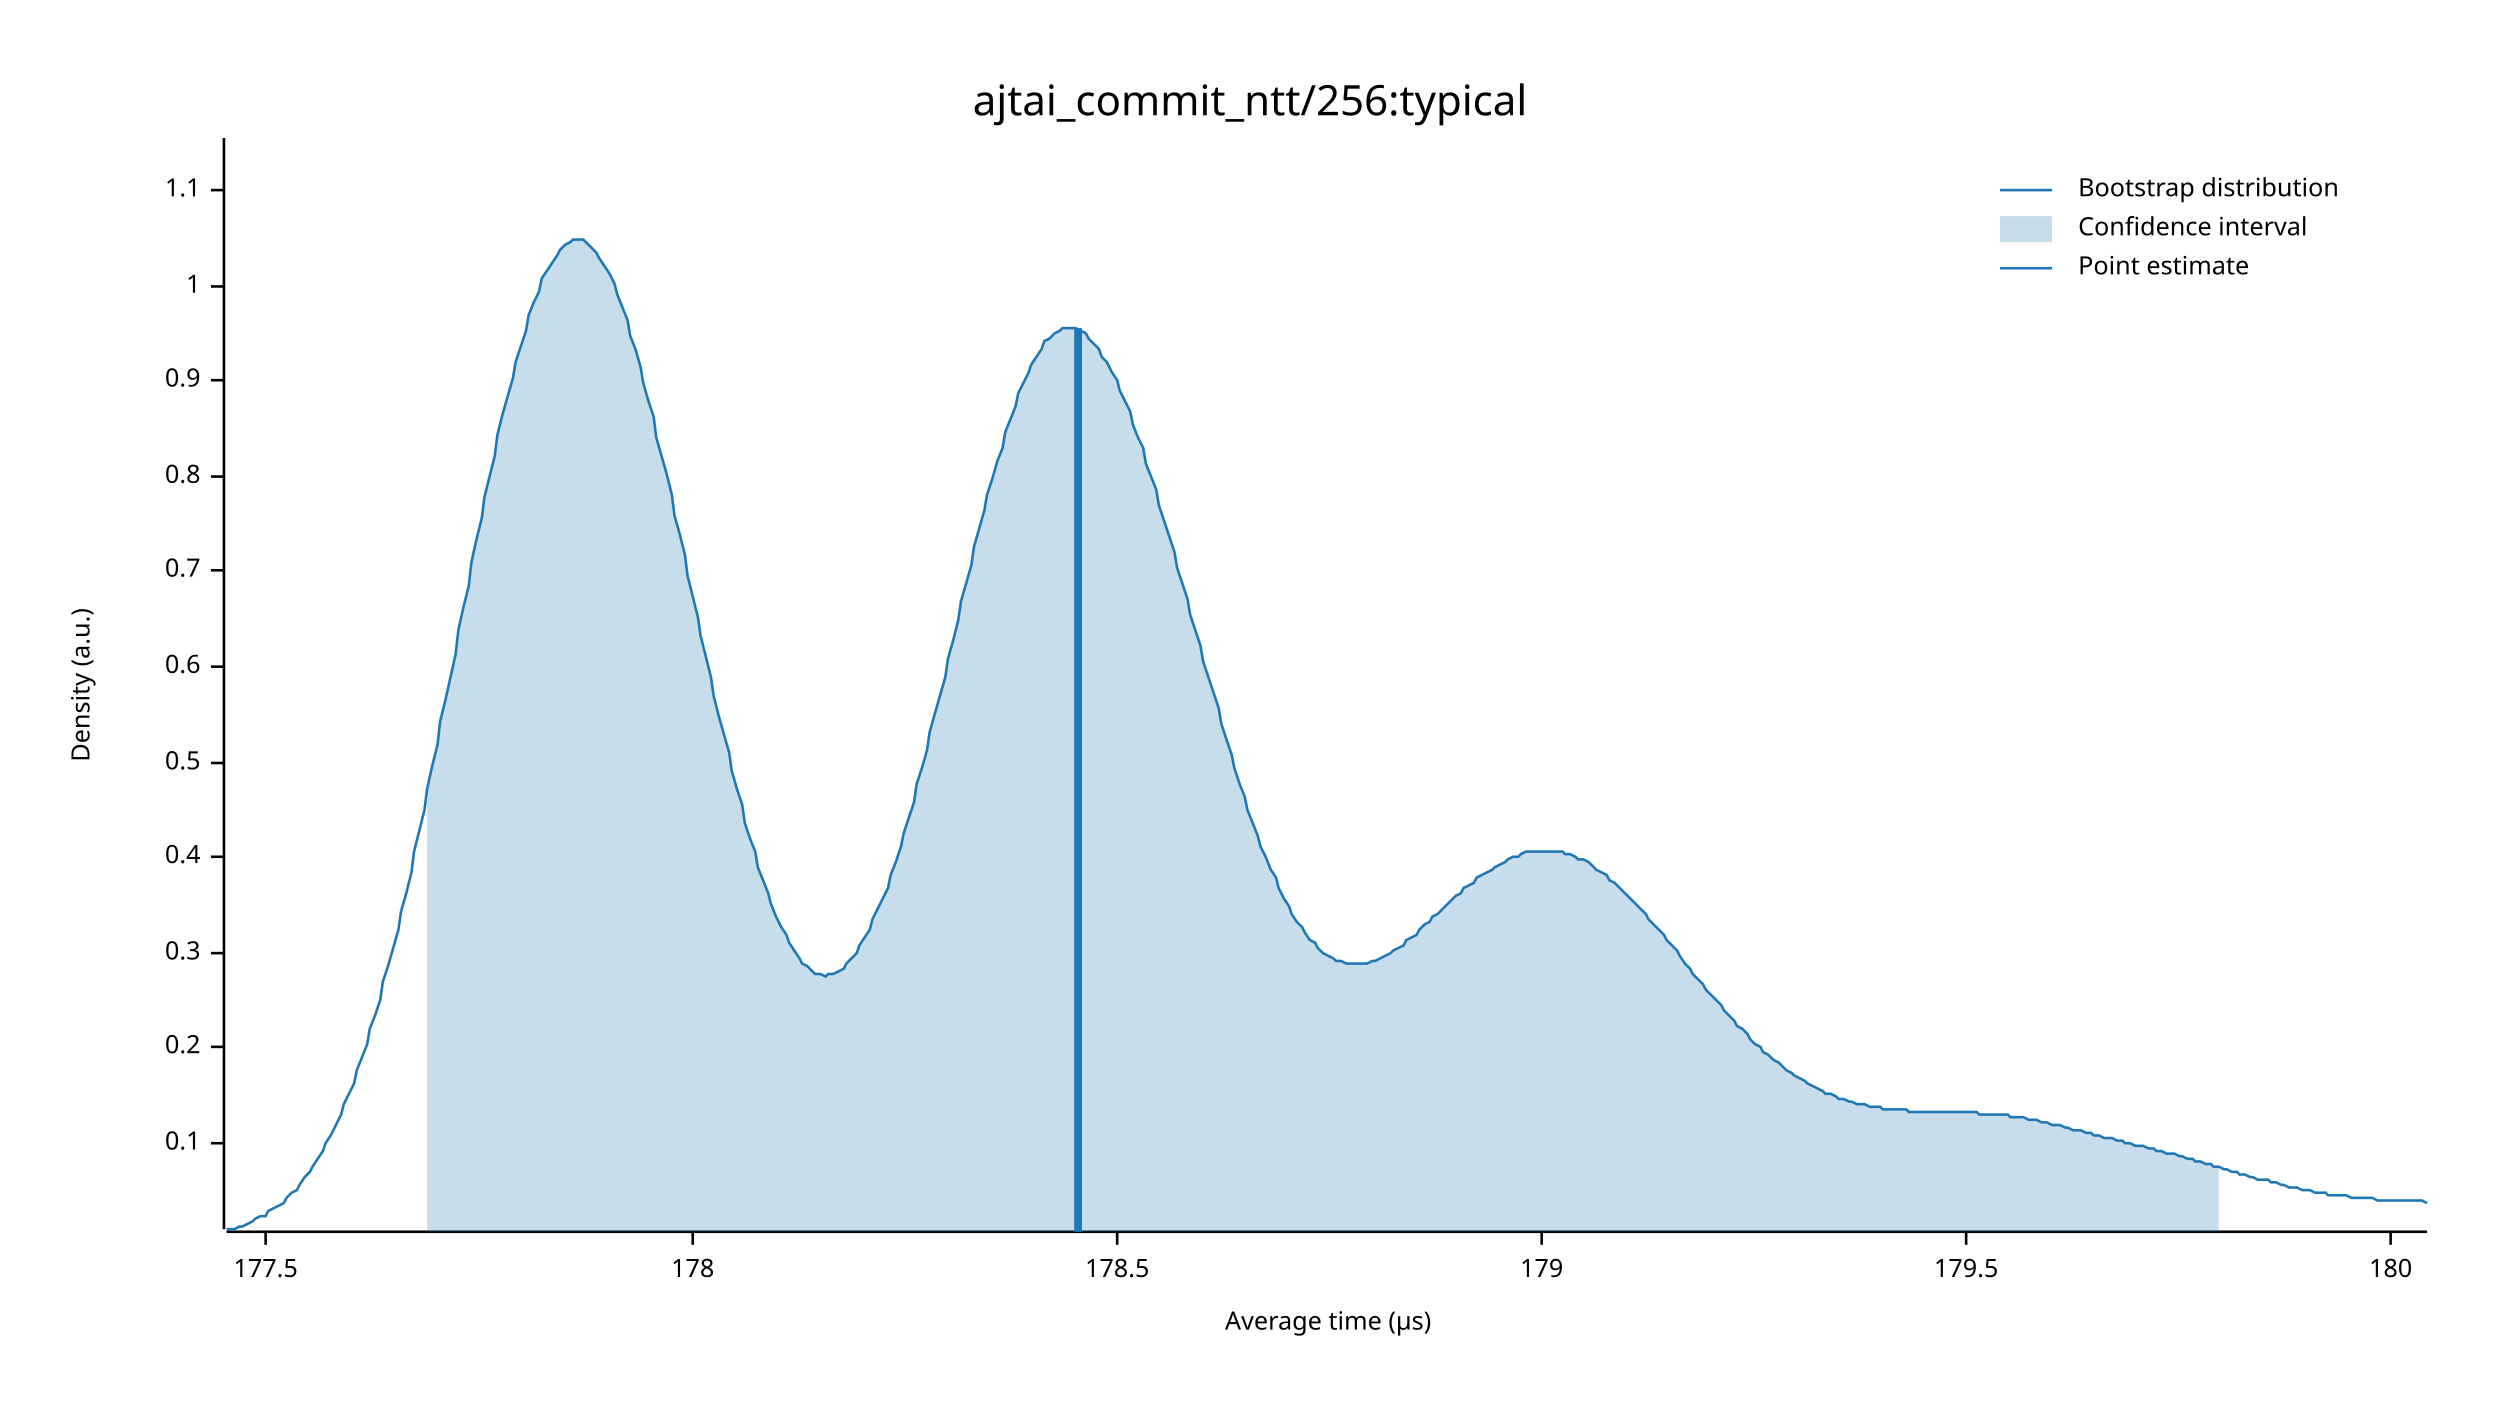
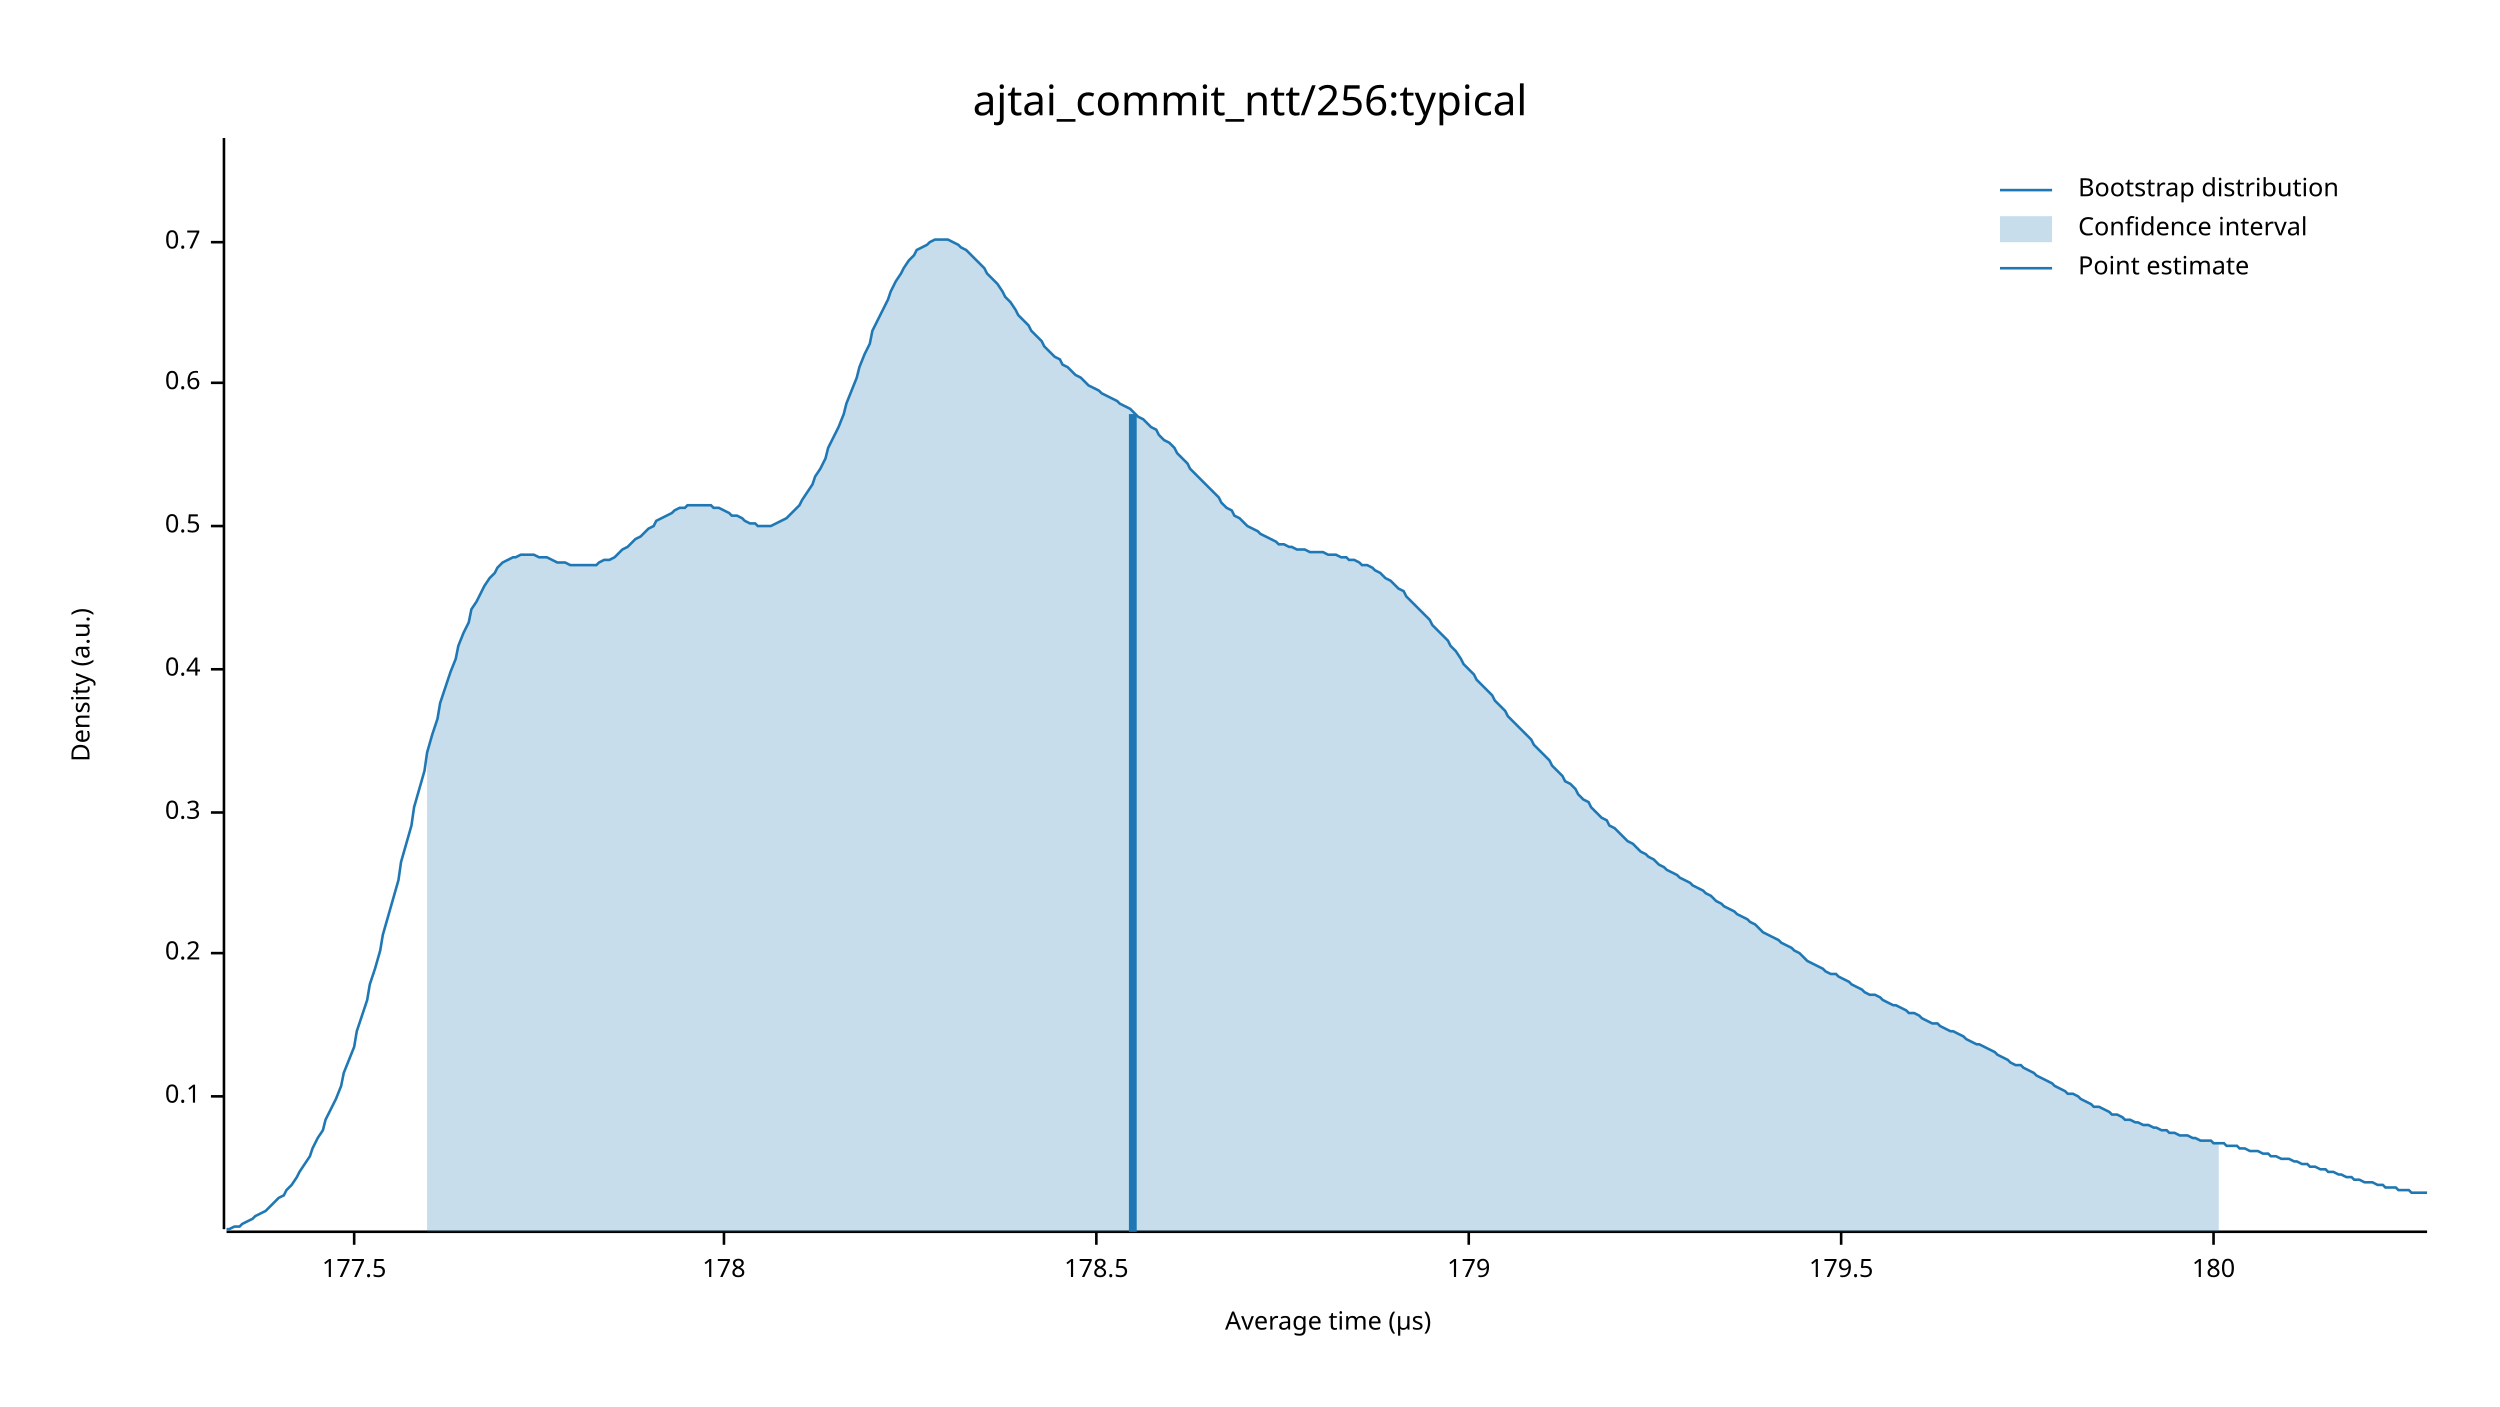
<svg xmlns="http://www.w3.org/2000/svg" width="960" height="540" viewBox="0 0 960 540">
  <text x="480" y="32" dy="0.76em" text-anchor="middle" font-family="sans-serif" font-size="16.129" opacity="1" fill="#000000">
ajtai_commit_ntt/256:typical
</text>
  <text x="27" y="263" dy="0.76em" text-anchor="middle" font-family="sans-serif" font-size="9.677" opacity="1" fill="#000000" transform="rotate(270, 27, 263)">
Density (a.u.)
</text>
  <text x="510" y="513" dy="-0.5ex" text-anchor="middle" font-family="sans-serif" font-size="9.677" opacity="1" fill="#000000">
Average time (µs)
</text>
  <polyline fill="none" opacity="1" stroke="#000000" stroke-width="1" points="86,53 86,472 " />
-   <text x="77" y="439" dy="0.5ex" text-anchor="end" font-family="sans-serif" font-size="9.677" opacity="1" fill="#000000">
+   <text x="77" y="421" dy="0.5ex" text-anchor="end" font-family="sans-serif" font-size="9.677" opacity="1" fill="#000000">
0.1
</text>
-   <polyline fill="none" opacity="1" stroke="#000000" stroke-width="1" points="81,439 86,439 " />
-   <text x="77" y="402" dy="0.5ex" text-anchor="end" font-family="sans-serif" font-size="9.677" opacity="1" fill="#000000">
+   <polyline fill="none" opacity="1" stroke="#000000" stroke-width="1" points="81,421 86,421 " />
+   <text x="77" y="366" dy="0.5ex" text-anchor="end" font-family="sans-serif" font-size="9.677" opacity="1" fill="#000000">
0.2
</text>
-   <polyline fill="none" opacity="1" stroke="#000000" stroke-width="1" points="81,402 86,402 " />
-   <text x="77" y="366" dy="0.5ex" text-anchor="end" font-family="sans-serif" font-size="9.677" opacity="1" fill="#000000">
+   <polyline fill="none" opacity="1" stroke="#000000" stroke-width="1" points="81,366 86,366 " />
+   <text x="77" y="312" dy="0.5ex" text-anchor="end" font-family="sans-serif" font-size="9.677" opacity="1" fill="#000000">
0.3
</text>
-   <polyline fill="none" opacity="1" stroke="#000000" stroke-width="1" points="81,366 86,366 " />
-   <text x="77" y="329" dy="0.5ex" text-anchor="end" font-family="sans-serif" font-size="9.677" opacity="1" fill="#000000">
+   <polyline fill="none" opacity="1" stroke="#000000" stroke-width="1" points="81,312 86,312 " />
+   <text x="77" y="257" dy="0.5ex" text-anchor="end" font-family="sans-serif" font-size="9.677" opacity="1" fill="#000000">
0.4
</text>
-   <polyline fill="none" opacity="1" stroke="#000000" stroke-width="1" points="81,329 86,329 " />
-   <text x="77" y="293" dy="0.5ex" text-anchor="end" font-family="sans-serif" font-size="9.677" opacity="1" fill="#000000">
+   <polyline fill="none" opacity="1" stroke="#000000" stroke-width="1" points="81,257 86,257 " />
+   <text x="77" y="202" dy="0.5ex" text-anchor="end" font-family="sans-serif" font-size="9.677" opacity="1" fill="#000000">
0.5
</text>
-   <polyline fill="none" opacity="1" stroke="#000000" stroke-width="1" points="81,293 86,293 " />
-   <text x="77" y="256" dy="0.5ex" text-anchor="end" font-family="sans-serif" font-size="9.677" opacity="1" fill="#000000">
+   <polyline fill="none" opacity="1" stroke="#000000" stroke-width="1" points="81,202 86,202 " />
+   <text x="77" y="147" dy="0.5ex" text-anchor="end" font-family="sans-serif" font-size="9.677" opacity="1" fill="#000000">
0.6
</text>
-   <polyline fill="none" opacity="1" stroke="#000000" stroke-width="1" points="81,256 86,256 " />
-   <text x="77" y="219" dy="0.5ex" text-anchor="end" font-family="sans-serif" font-size="9.677" opacity="1" fill="#000000">
+   <polyline fill="none" opacity="1" stroke="#000000" stroke-width="1" points="81,147 86,147 " />
+   <text x="77" y="93" dy="0.5ex" text-anchor="end" font-family="sans-serif" font-size="9.677" opacity="1" fill="#000000">
0.7
</text>
-   <polyline fill="none" opacity="1" stroke="#000000" stroke-width="1" points="81,219 86,219 " />
-   <text x="77" y="183" dy="0.5ex" text-anchor="end" font-family="sans-serif" font-size="9.677" opacity="1" fill="#000000">
- 0.8
- </text>
-   <polyline fill="none" opacity="1" stroke="#000000" stroke-width="1" points="81,183 86,183 " />
-   <text x="77" y="146" dy="0.5ex" text-anchor="end" font-family="sans-serif" font-size="9.677" opacity="1" fill="#000000">
- 0.9
- </text>
-   <polyline fill="none" opacity="1" stroke="#000000" stroke-width="1" points="81,146 86,146 " />
-   <text x="77" y="110" dy="0.5ex" text-anchor="end" font-family="sans-serif" font-size="9.677" opacity="1" fill="#000000">
- 1
- </text>
-   <polyline fill="none" opacity="1" stroke="#000000" stroke-width="1" points="81,110 86,110 " />
-   <text x="77" y="73" dy="0.5ex" text-anchor="end" font-family="sans-serif" font-size="9.677" opacity="1" fill="#000000">
- 1.1
- </text>
-   <polyline fill="none" opacity="1" stroke="#000000" stroke-width="1" points="81,73 86,73 " />
+   <polyline fill="none" opacity="1" stroke="#000000" stroke-width="1" points="81,93 86,93 " />
  <polyline fill="none" opacity="1" stroke="#000000" stroke-width="1" points="87,473 932,473 " />
-   <text x="102" y="483" dy="0.76em" text-anchor="middle" font-family="sans-serif" font-size="9.677" opacity="1" fill="#000000">
+   <text x="136" y="483" dy="0.76em" text-anchor="middle" font-family="sans-serif" font-size="9.677" opacity="1" fill="#000000">
177.5
</text>
-   <polyline fill="none" opacity="1" stroke="#000000" stroke-width="1" points="102,473 102,478 " />
-   <text x="266" y="483" dy="0.76em" text-anchor="middle" font-family="sans-serif" font-size="9.677" opacity="1" fill="#000000">
+   <polyline fill="none" opacity="1" stroke="#000000" stroke-width="1" points="136,473 136,478 " />
+   <text x="278" y="483" dy="0.76em" text-anchor="middle" font-family="sans-serif" font-size="9.677" opacity="1" fill="#000000">
178
</text>
-   <polyline fill="none" opacity="1" stroke="#000000" stroke-width="1" points="266,473 266,478 " />
-   <text x="429" y="483" dy="0.76em" text-anchor="middle" font-family="sans-serif" font-size="9.677" opacity="1" fill="#000000">
+   <polyline fill="none" opacity="1" stroke="#000000" stroke-width="1" points="278,473 278,478 " />
+   <text x="421" y="483" dy="0.76em" text-anchor="middle" font-family="sans-serif" font-size="9.677" opacity="1" fill="#000000">
178.5
</text>
-   <polyline fill="none" opacity="1" stroke="#000000" stroke-width="1" points="429,473 429,478 " />
-   <text x="592" y="483" dy="0.76em" text-anchor="middle" font-family="sans-serif" font-size="9.677" opacity="1" fill="#000000">
+   <polyline fill="none" opacity="1" stroke="#000000" stroke-width="1" points="421,473 421,478 " />
+   <text x="564" y="483" dy="0.76em" text-anchor="middle" font-family="sans-serif" font-size="9.677" opacity="1" fill="#000000">
179
</text>
-   <polyline fill="none" opacity="1" stroke="#000000" stroke-width="1" points="592,473 592,478 " />
-   <text x="755" y="483" dy="0.76em" text-anchor="middle" font-family="sans-serif" font-size="9.677" opacity="1" fill="#000000">
+   <polyline fill="none" opacity="1" stroke="#000000" stroke-width="1" points="564,473 564,478 " />
+   <text x="707" y="483" dy="0.76em" text-anchor="middle" font-family="sans-serif" font-size="9.677" opacity="1" fill="#000000">
179.5
</text>
-   <polyline fill="none" opacity="1" stroke="#000000" stroke-width="1" points="755,473 755,478 " />
-   <text x="918" y="483" dy="0.76em" text-anchor="middle" font-family="sans-serif" font-size="9.677" opacity="1" fill="#000000">
+   <polyline fill="none" opacity="1" stroke="#000000" stroke-width="1" points="707,473 707,478 " />
+   <text x="850" y="483" dy="0.76em" text-anchor="middle" font-family="sans-serif" font-size="9.677" opacity="1" fill="#000000">
180
</text>
-   <polyline fill="none" opacity="1" stroke="#000000" stroke-width="1" points="918,473 918,478 " />
-   <polyline fill="none" opacity="1" stroke="#1F78B4" stroke-width="1" points="87,472 88,472 90,472 92,471 93,471 95,470 97,469 98,468 100,467 102,467 103,465 105,464 107,463 109,462 110,460 112,458 114,457 115,455 117,452 119,450 120,448 122,445 124,442 125,439 127,436 129,432 131,428 132,424 134,420 136,416 137,411 139,406 141,401 142,395 144,390 146,384 147,377 149,371 151,364 153,357 154,350 156,343 158,335 159,327 161,319 163,311 164,303 166,294 168,286 169,277 171,269 173,260 175,251 176,242 178,233 180,225 181,216 183,207 185,199 186,191 188,183 190,175 191,167 193,159 195,152 197,145 198,139 200,133 202,127 203,121 205,116 207,112 208,107 210,104 212,101 214,98 215,96 217,94 219,93 220,92 222,92 224,92 225,93 227,95 229,97 230,99 232,102 234,105 236,109 237,113 239,118 241,123 242,129 244,134 246,141 247,147 249,154 251,160 252,168 254,175 256,182 258,190 259,198 261,205 263,213 264,221 266,229 268,237 269,244 271,252 273,260 274,267 276,275 278,282 280,289 281,296 283,303 285,309 286,316 288,322 290,327 291,333 293,338 295,343 296,347 298,352 300,356 302,359 303,362 305,365 307,368 308,370 310,371 312,373 313,374 315,374 317,375 318,374 320,374 322,373 324,372 325,370 327,368 329,366 330,363 332,360 334,357 335,353 337,349 339,345 341,341 342,336 344,331 346,325 347,320 349,314 351,308 352,301 354,295 356,288 357,281 359,274 361,267 363,260 364,253 366,246 368,238 369,231 371,224 373,217 374,210 376,203 378,196 379,190 381,184 383,177 385,172 386,166 388,161 390,156 391,151 393,147 395,143 396,140 398,137 400,134 401,131 403,130 405,128 407,127 408,126 410,126 412,126 413,126 415,127 417,128 418,130 420,132 422,134 423,137 425,139 427,143 429,146 430,150 432,154 434,158 435,163 437,168 439,172 440,178 442,183 444,188 445,194 447,200 449,206 451,212 452,218 454,224 456,230 457,236 459,242 461,248 462,254 464,260 466,266 468,272 469,278 471,284 473,290 474,295 476,301 478,306 479,311 481,316 483,321 484,325 486,329 488,334 490,337 491,341 493,345 495,348 496,351 498,354 500,356 501,358 503,361 505,362 506,364 508,366 510,367 512,368 513,369 515,369 517,370 518,370 520,370 522,370 523,370 525,370 527,369 528,369 530,368 532,367 534,366 535,365 537,364 539,363 540,361 542,360 544,359 545,357 547,355 549,354 550,352 552,351 554,349 556,347 557,346 559,344 561,343 562,341 564,340 566,339 567,337 569,336 571,335 573,334 574,333 576,332 578,331 579,330 581,329 583,329 584,328 586,327 588,327 589,327 591,327 593,327 595,327 596,327 598,327 600,327 601,328 603,328 605,329 606,330 608,330 610,331 611,332 613,334 615,335 617,336 618,338 620,339 622,341 623,342 625,344 627,346 628,347 630,349 632,351 633,353 635,355 637,357 639,359 640,361 642,363 644,365 645,367 647,370 649,372 650,374 652,376 654,378 655,380 657,382 659,384 661,386 662,388 664,390 666,392 667,394 669,395 671,397 672,399 674,401 676,402 677,404 679,405 681,407 683,408 684,409 686,411 688,412 689,413 691,414 693,415 694,416 696,417 698,418 700,419 701,420 703,420 705,421 706,422 708,422 710,423 711,423 713,424 715,424 716,424 718,425 720,425 722,425 723,426 725,426 727,426 728,426 730,426 732,426 733,427 735,427 737,427 738,427 740,427 742,427 744,427 745,427 747,427 749,427 750,427 752,427 754,427 755,427 757,427 759,427 760,428 762,428 764,428 766,428 767,428 769,428 771,428 772,429 774,429 776,429 777,429 779,430 781,430 782,430 784,431 786,431 788,432 789,432 791,432 793,433 794,433 796,434 798,434 799,434 801,435 803,435 804,436 806,436 808,437 810,437 811,437 813,438 815,438 816,439 818,439 820,440 821,440 823,440 825,441 827,441 828,442 830,442 832,443 833,443 835,443 837,444 838,444 840,445 842,445 843,446 845,446 847,447 849,447 850,448 852,448 854,449 855,449 857,450 859,450 860,451 862,451 864,452 865,452 867,453 869,453 871,453 872,454 874,454 876,455 877,455 879,456 881,456 882,456 884,457 886,457 887,457 889,458 891,458 893,458 894,459 896,459 898,459 899,459 901,459 903,460 904,460 906,460 908,460 909,460 911,460 913,461 915,461 916,461 918,461 920,461 921,461 923,461 925,461 926,461 928,461 930,461 932,462 " />
-   <polygon opacity="0.25" fill="#1F78B4" points="164,303 166,294 168,286 169,277 171,269 173,260 175,251 176,242 178,233 180,225 181,216 183,207 185,199 186,191 188,183 190,175 191,167 193,159 195,152 197,145 198,139 200,133 202,127 203,121 205,116 207,112 208,107 210,104 212,101 214,98 215,96 217,94 219,93 220,92 222,92 224,92 225,93 227,95 229,97 230,99 232,102 234,105 236,109 237,113 239,118 241,123 242,129 244,134 246,141 247,147 249,154 251,160 252,168 254,175 256,182 258,190 259,198 261,205 263,213 264,221 266,229 268,237 269,244 271,252 273,260 274,267 276,275 278,282 280,289 281,296 283,303 285,309 286,316 288,322 290,327 291,333 293,338 295,343 296,347 298,352 300,356 302,359 303,362 305,365 307,368 308,370 310,371 312,373 313,374 315,374 317,375 318,374 320,374 322,373 324,372 325,370 327,368 329,366 330,363 332,360 334,357 335,353 337,349 339,345 341,341 342,336 344,331 346,325 347,320 349,314 351,308 352,301 354,295 356,288 357,281 359,274 361,267 363,260 364,253 366,246 368,238 369,231 371,224 373,217 374,210 376,203 378,196 379,190 381,184 383,177 385,172 386,166 388,161 390,156 391,151 393,147 395,143 396,140 398,137 400,134 401,131 403,130 405,128 407,127 408,126 410,126 412,126 413,126 415,127 417,128 418,130 420,132 422,134 423,137 425,139 427,143 429,146 430,150 432,154 434,158 435,163 437,168 439,172 440,178 442,183 444,188 445,194 447,200 449,206 451,212 452,218 454,224 456,230 457,236 459,242 461,248 462,254 464,260 466,266 468,272 469,278 471,284 473,290 474,295 476,301 478,306 479,311 481,316 483,321 484,325 486,329 488,334 490,337 491,341 493,345 495,348 496,351 498,354 500,356 501,358 503,361 505,362 506,364 508,366 510,367 512,368 513,369 515,369 517,370 518,370 520,370 522,370 523,370 525,370 527,369 528,369 530,368 532,367 534,366 535,365 537,364 539,363 540,361 542,360 544,359 545,357 547,355 549,354 550,352 552,351 554,349 556,347 557,346 559,344 561,343 562,341 564,340 566,339 567,337 569,336 571,335 573,334 574,333 576,332 578,331 579,330 581,329 583,329 584,328 586,327 588,327 589,327 591,327 593,327 595,327 596,327 598,327 600,327 601,328 603,328 605,329 606,330 608,330 610,331 611,332 613,334 615,335 617,336 618,338 620,339 622,341 623,342 625,344 627,346 628,347 630,349 632,351 633,353 635,355 637,357 639,359 640,361 642,363 644,365 645,367 647,370 649,372 650,374 652,376 654,378 655,380 657,382 659,384 661,386 662,388 664,390 666,392 667,394 669,395 671,397 672,399 674,401 676,402 677,404 679,405 681,407 683,408 684,409 686,411 688,412 689,413 691,414 693,415 694,416 696,417 698,418 700,419 701,420 703,420 705,421 706,422 708,422 710,423 711,423 713,424 715,424 716,424 718,425 720,425 722,425 723,426 725,426 727,426 728,426 730,426 732,426 733,427 735,427 737,427 738,427 740,427 742,427 744,427 745,427 747,427 749,427 750,427 752,427 754,427 755,427 757,427 759,427 760,428 762,428 764,428 766,428 767,428 769,428 771,428 772,429 774,429 776,429 777,429 779,430 781,430 782,430 784,431 786,431 788,432 789,432 791,432 793,433 794,433 796,434 798,434 799,434 801,435 803,435 804,436 806,436 808,437 810,437 811,437 813,438 815,438 816,439 818,439 820,440 821,440 823,440 825,441 827,441 828,442 830,442 832,443 833,443 835,443 837,444 838,444 840,445 842,445 843,446 845,446 847,447 849,447 850,448 852,448 852,473 164,473 " />
-   <polyline fill="none" opacity="1" stroke="#1F78B4" stroke-width="3" points="414,473 414,126 " />
+   <polyline fill="none" opacity="1" stroke="#000000" stroke-width="1" points="850,473 850,478 " />
+   <polyline fill="none" opacity="1" stroke="#1F78B4" stroke-width="1" points="87,472 88,472 90,471 92,471 93,470 95,469 97,468 98,467 100,466 102,465 103,464 105,462 107,460 109,459 110,457 112,455 114,452 115,450 117,447 119,444 120,441 122,437 124,434 125,430 127,426 129,422 131,417 132,412 134,407 136,402 137,396 139,390 141,384 142,378 144,372 146,365 147,359 149,352 151,345 153,338 154,331 156,324 158,317 159,310 161,303 163,296 164,289 166,282 168,276 169,270 171,264 173,258 175,253 176,248 178,243 180,239 181,234 183,231 185,227 186,225 188,222 190,220 191,218 193,216 195,215 197,214 198,214 200,213 202,213 203,213 205,213 207,214 208,214 210,214 212,215 214,216 215,216 217,216 219,217 220,217 222,217 224,217 225,217 227,217 229,217 230,216 232,215 234,215 236,214 237,213 239,211 241,210 242,209 244,207 246,206 247,205 249,203 251,202 252,200 254,199 256,198 258,197 259,196 261,195 263,195 264,194 266,194 268,194 269,194 271,194 273,194 274,195 276,195 278,196 280,197 281,198 283,198 285,199 286,200 288,201 290,201 291,202 293,202 295,202 296,202 298,201 300,200 302,199 303,198 305,196 307,194 308,192 310,189 312,186 313,183 315,180 317,176 318,172 320,168 322,164 324,159 325,155 327,150 329,145 330,141 332,136 334,132 335,127 337,123 339,119 341,115 342,112 344,108 346,105 347,103 349,100 351,98 352,96 354,95 356,94 357,93 359,92 361,92 363,92 364,92 366,93 368,94 369,95 371,96 373,98 374,99 376,101 378,103 379,105 381,107 383,109 385,112 386,114 388,116 390,119 391,121 393,123 395,125 396,127 398,129 400,131 401,133 403,135 405,137 407,138 408,140 410,141 412,143 413,144 415,145 417,147 418,148 420,149 422,150 423,151 425,152 427,153 429,154 430,155 432,156 434,157 435,158 437,160 439,161 440,162 442,164 444,165 445,167 447,169 449,170 451,172 452,174 454,176 456,178 457,180 459,182 461,184 462,185 464,187 466,189 468,191 469,193 471,195 473,196 474,198 476,199 478,201 479,202 481,203 483,204 484,205 486,206 488,207 490,208 491,209 493,209 495,210 496,210 498,211 500,211 501,211 503,212 505,212 506,212 508,212 510,213 512,213 513,213 515,214 517,214 518,215 520,215 522,216 523,217 525,217 527,218 528,219 530,220 532,222 534,223 535,224 537,226 539,227 540,229 542,231 544,233 545,234 547,236 549,238 550,240 552,242 554,244 556,246 557,248 559,250 561,253 562,255 564,257 566,259 567,261 569,263 571,265 573,267 574,269 576,271 578,273 579,275 581,277 583,279 584,280 586,282 588,284 589,286 591,288 593,290 595,292 596,294 598,296 600,298 601,300 603,301 605,303 606,305 608,307 610,308 611,310 613,312 615,314 617,315 618,317 620,318 622,320 623,321 625,323 627,324 628,325 630,327 632,328 633,329 635,330 637,332 639,333 640,334 642,335 644,336 645,337 647,338 649,339 650,340 652,341 654,342 655,343 657,344 659,346 661,347 662,348 664,349 666,350 667,351 669,352 671,353 672,354 674,355 676,357 677,358 679,359 681,360 683,361 684,362 686,363 688,364 689,365 691,366 693,368 694,369 696,370 698,371 700,372 701,373 703,374 705,374 706,375 708,376 710,377 711,378 713,379 715,380 716,381 718,382 720,382 722,383 723,384 725,385 727,386 728,386 730,387 732,388 733,389 735,389 737,390 738,391 740,392 742,393 744,393 745,394 747,395 749,396 750,396 752,397 754,398 755,399 757,400 759,401 760,401 762,402 764,403 766,404 767,405 769,406 771,407 772,408 774,409 776,409 777,410 779,411 781,412 782,413 784,414 786,415 788,416 789,417 791,418 793,419 794,420 796,420 798,421 799,422 801,423 803,424 804,425 806,425 808,426 810,427 811,428 813,428 815,429 816,430 818,430 820,431 821,431 823,432 825,432 827,433 828,433 830,434 832,434 833,435 835,435 837,436 838,436 840,436 842,437 843,437 845,438 847,438 849,438 850,439 852,439 854,439 855,440 857,440 859,440 860,441 862,441 864,442 865,442 867,442 869,443 871,443 872,444 874,444 876,445 877,445 879,445 881,446 882,446 884,447 886,447 887,448 889,448 891,449 893,449 894,450 896,450 898,451 899,451 901,452 903,452 904,453 906,453 908,454 909,454 911,454 913,455 915,455 916,456 918,456 920,456 921,457 923,457 925,457 926,458 928,458 930,458 932,458 " />
+   <polygon opacity="0.25" fill="#1F78B4" points="164,289 166,282 168,276 169,270 171,264 173,258 175,253 176,248 178,243 180,239 181,234 183,231 185,227 186,225 188,222 190,220 191,218 193,216 195,215 197,214 198,214 200,213 202,213 203,213 205,213 207,214 208,214 210,214 212,215 214,216 215,216 217,216 219,217 220,217 222,217 224,217 225,217 227,217 229,217 230,216 232,215 234,215 236,214 237,213 239,211 241,210 242,209 244,207 246,206 247,205 249,203 251,202 252,200 254,199 256,198 258,197 259,196 261,195 263,195 264,194 266,194 268,194 269,194 271,194 273,194 274,195 276,195 278,196 280,197 281,198 283,198 285,199 286,200 288,201 290,201 291,202 293,202 295,202 296,202 298,201 300,200 302,199 303,198 305,196 307,194 308,192 310,189 312,186 313,183 315,180 317,176 318,172 320,168 322,164 324,159 325,155 327,150 329,145 330,141 332,136 334,132 335,127 337,123 339,119 341,115 342,112 344,108 346,105 347,103 349,100 351,98 352,96 354,95 356,94 357,93 359,92 361,92 363,92 364,92 366,93 368,94 369,95 371,96 373,98 374,99 376,101 378,103 379,105 381,107 383,109 385,112 386,114 388,116 390,119 391,121 393,123 395,125 396,127 398,129 400,131 401,133 403,135 405,137 407,138 408,140 410,141 412,143 413,144 415,145 417,147 418,148 420,149 422,150 423,151 425,152 427,153 429,154 430,155 432,156 434,157 435,158 437,160 439,161 440,162 442,164 444,165 445,167 447,169 449,170 451,172 452,174 454,176 456,178 457,180 459,182 461,184 462,185 464,187 466,189 468,191 469,193 471,195 473,196 474,198 476,199 478,201 479,202 481,203 483,204 484,205 486,206 488,207 490,208 491,209 493,209 495,210 496,210 498,211 500,211 501,211 503,212 505,212 506,212 508,212 510,213 512,213 513,213 515,214 517,214 518,215 520,215 522,216 523,217 525,217 527,218 528,219 530,220 532,222 534,223 535,224 537,226 539,227 540,229 542,231 544,233 545,234 547,236 549,238 550,240 552,242 554,244 556,246 557,248 559,250 561,253 562,255 564,257 566,259 567,261 569,263 571,265 573,267 574,269 576,271 578,273 579,275 581,277 583,279 584,280 586,282 588,284 589,286 591,288 593,290 595,292 596,294 598,296 600,298 601,300 603,301 605,303 606,305 608,307 610,308 611,310 613,312 615,314 617,315 618,317 620,318 622,320 623,321 625,323 627,324 628,325 630,327 632,328 633,329 635,330 637,332 639,333 640,334 642,335 644,336 645,337 647,338 649,339 650,340 652,341 654,342 655,343 657,344 659,346 661,347 662,348 664,349 666,350 667,351 669,352 671,353 672,354 674,355 676,357 677,358 679,359 681,360 683,361 684,362 686,363 688,364 689,365 691,366 693,368 694,369 696,370 698,371 700,372 701,373 703,374 705,374 706,375 708,376 710,377 711,378 713,379 715,380 716,381 718,382 720,382 722,383 723,384 725,385 727,386 728,386 730,387 732,388 733,389 735,389 737,390 738,391 740,392 742,393 744,393 745,394 747,395 749,396 750,396 752,397 754,398 755,399 757,400 759,401 760,401 762,402 764,403 766,404 767,405 769,406 771,407 772,408 774,409 776,409 777,410 779,411 781,412 782,413 784,414 786,415 788,416 789,417 791,418 793,419 794,420 796,420 798,421 799,422 801,423 803,424 804,425 806,425 808,426 810,427 811,428 813,428 815,429 816,430 818,430 820,431 821,431 823,432 825,432 827,433 828,433 830,434 832,434 833,435 835,435 837,436 838,436 840,436 842,437 843,437 845,438 847,438 849,438 850,439 852,439 852,473 164,473 " />
+   <polyline fill="none" opacity="1" stroke="#1F78B4" stroke-width="3" points="435,473 435,159 " />
  <text x="798" y="68" dy="0.76em" text-anchor="start" font-family="sans-serif" font-size="9.677" opacity="1" fill="#000000">
Bootstrap distribution
</text>
  <text x="798" y="83" dy="0.76em" text-anchor="start" font-family="sans-serif" font-size="9.677" opacity="1" fill="#000000">
Confidence interval
</text>
  <text x="798" y="98" dy="0.76em" text-anchor="start" font-family="sans-serif" font-size="9.677" opacity="1" fill="#000000">
Point estimate
</text>
  <polyline fill="none" opacity="1" stroke="#1F78B4" stroke-width="1" points="768,73 788,73 " />
  <rect x="768" y="83" width="20" height="10" opacity="0.25" fill="#1F78B4" stroke="none" />
  <polyline fill="none" opacity="1" stroke="#1F78B4" stroke-width="1" points="768,103 788,103 " />
</svg>
